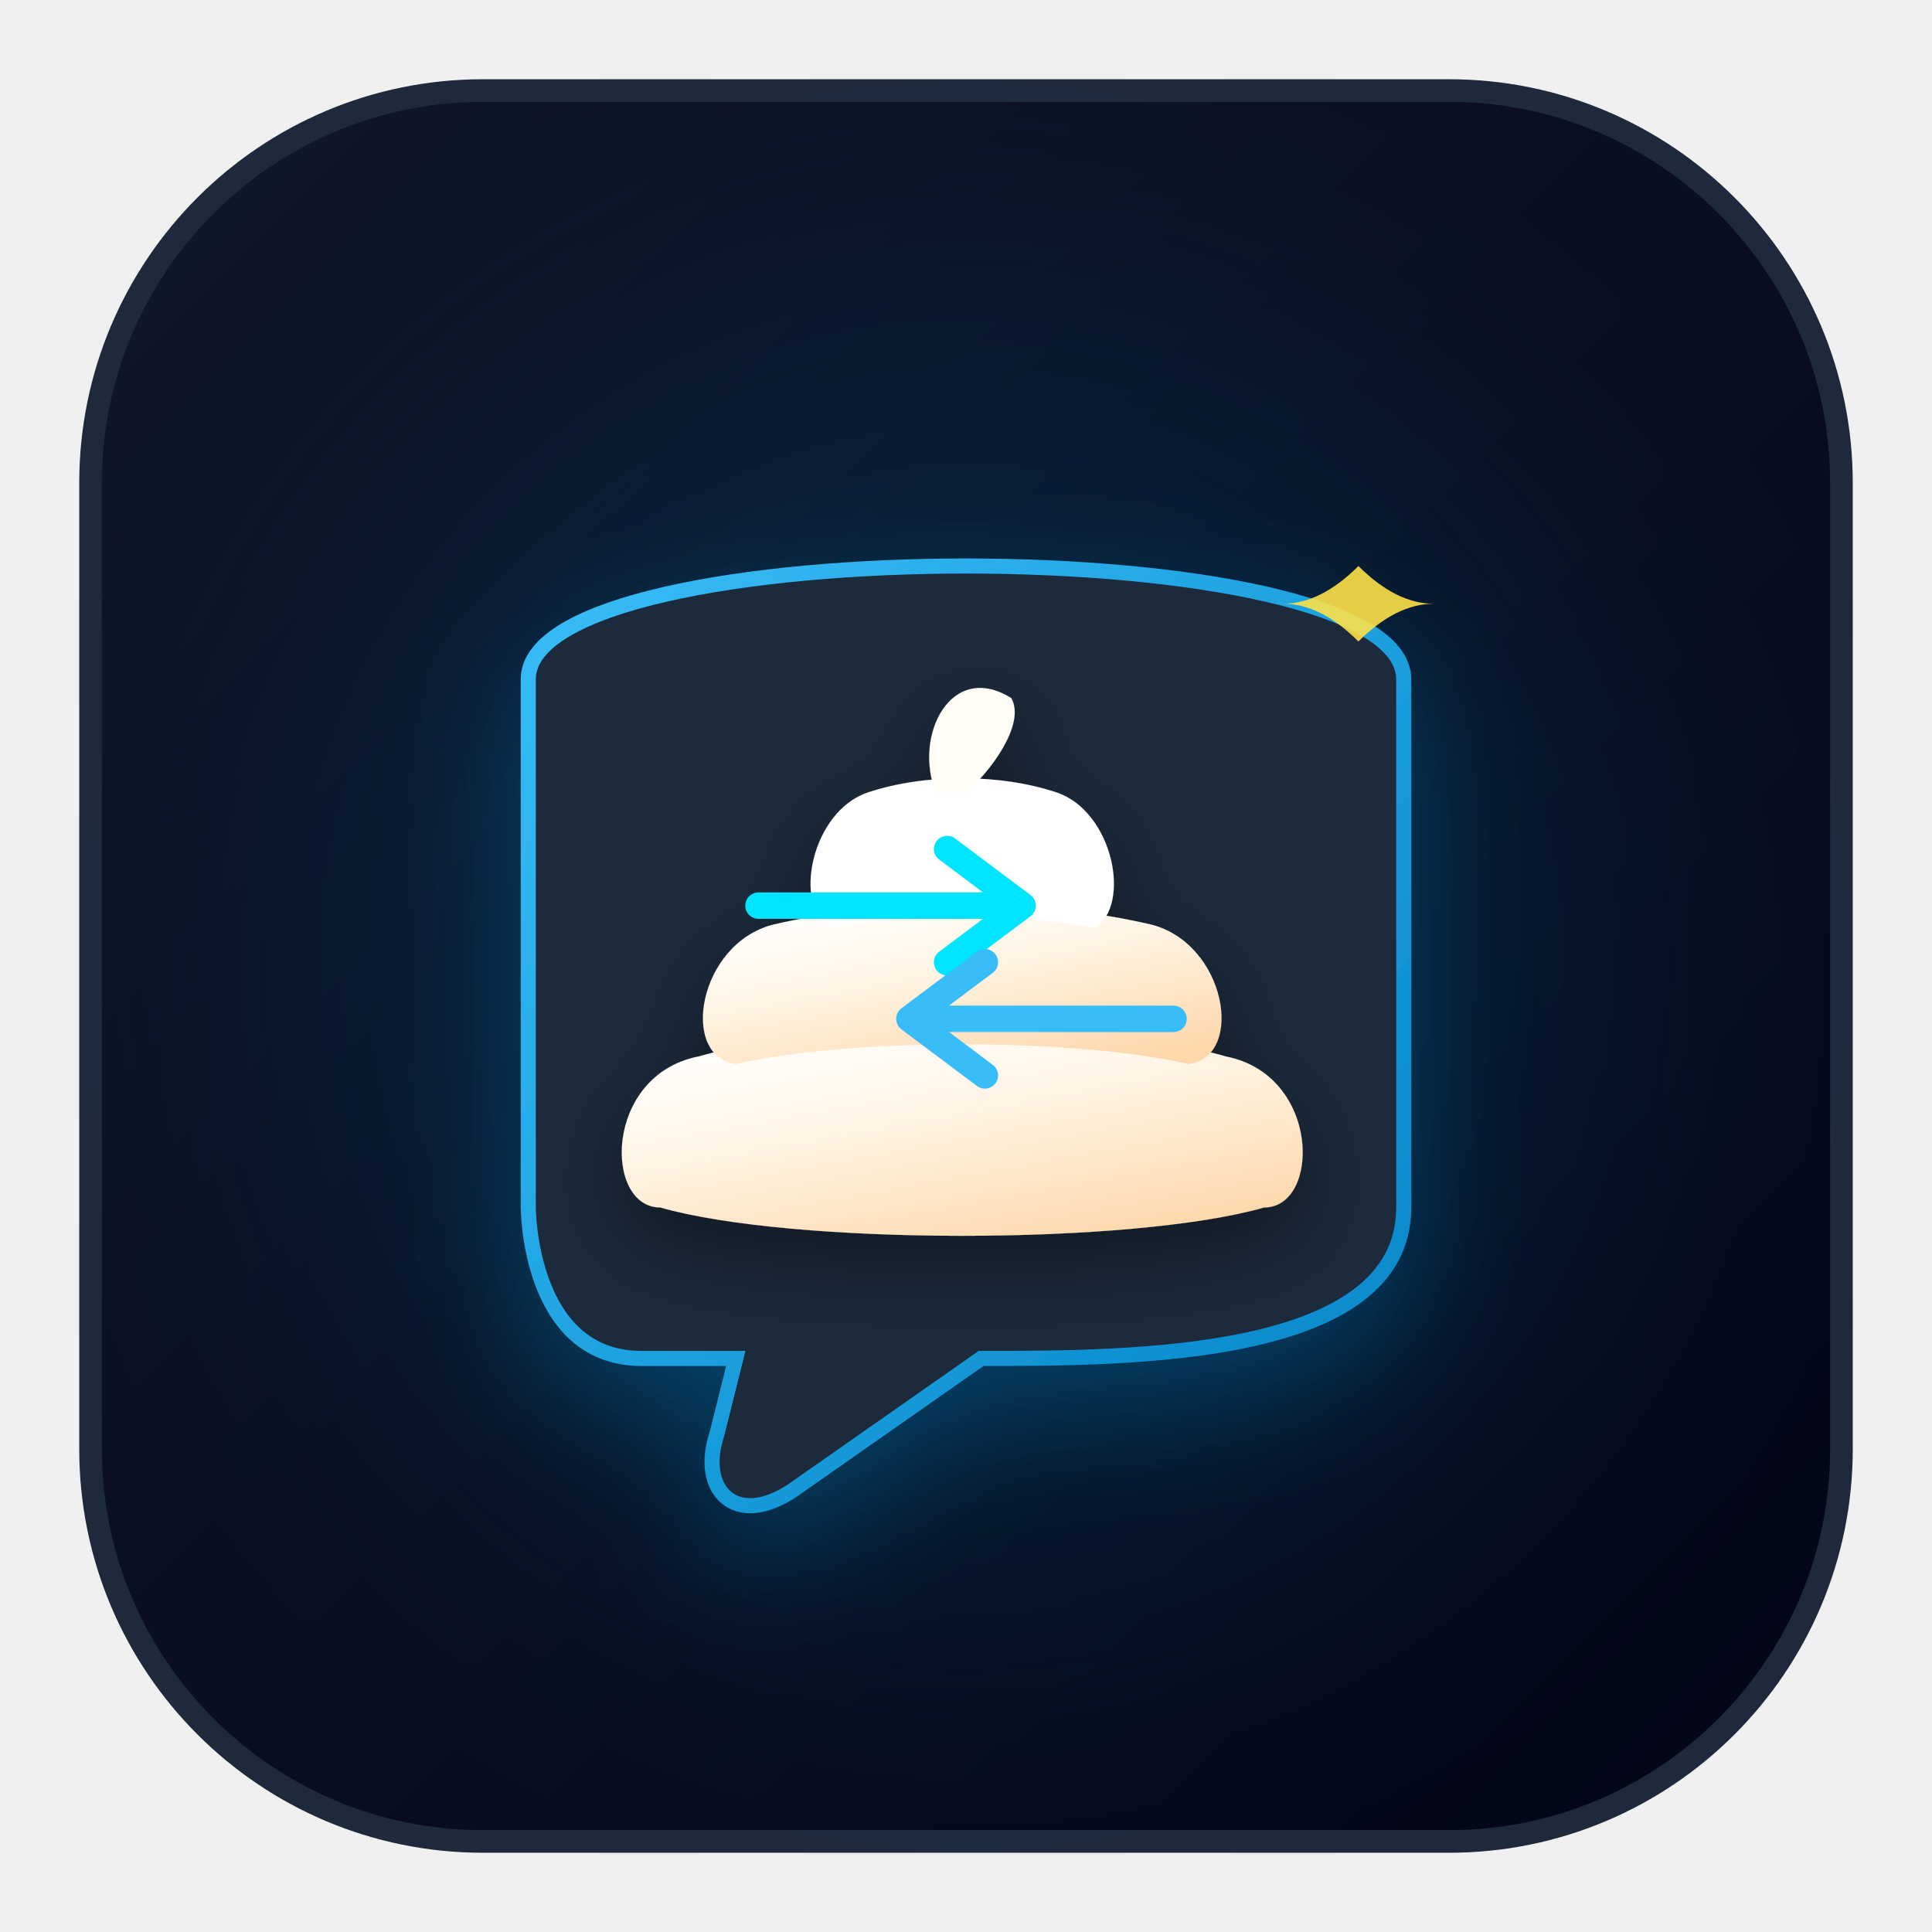
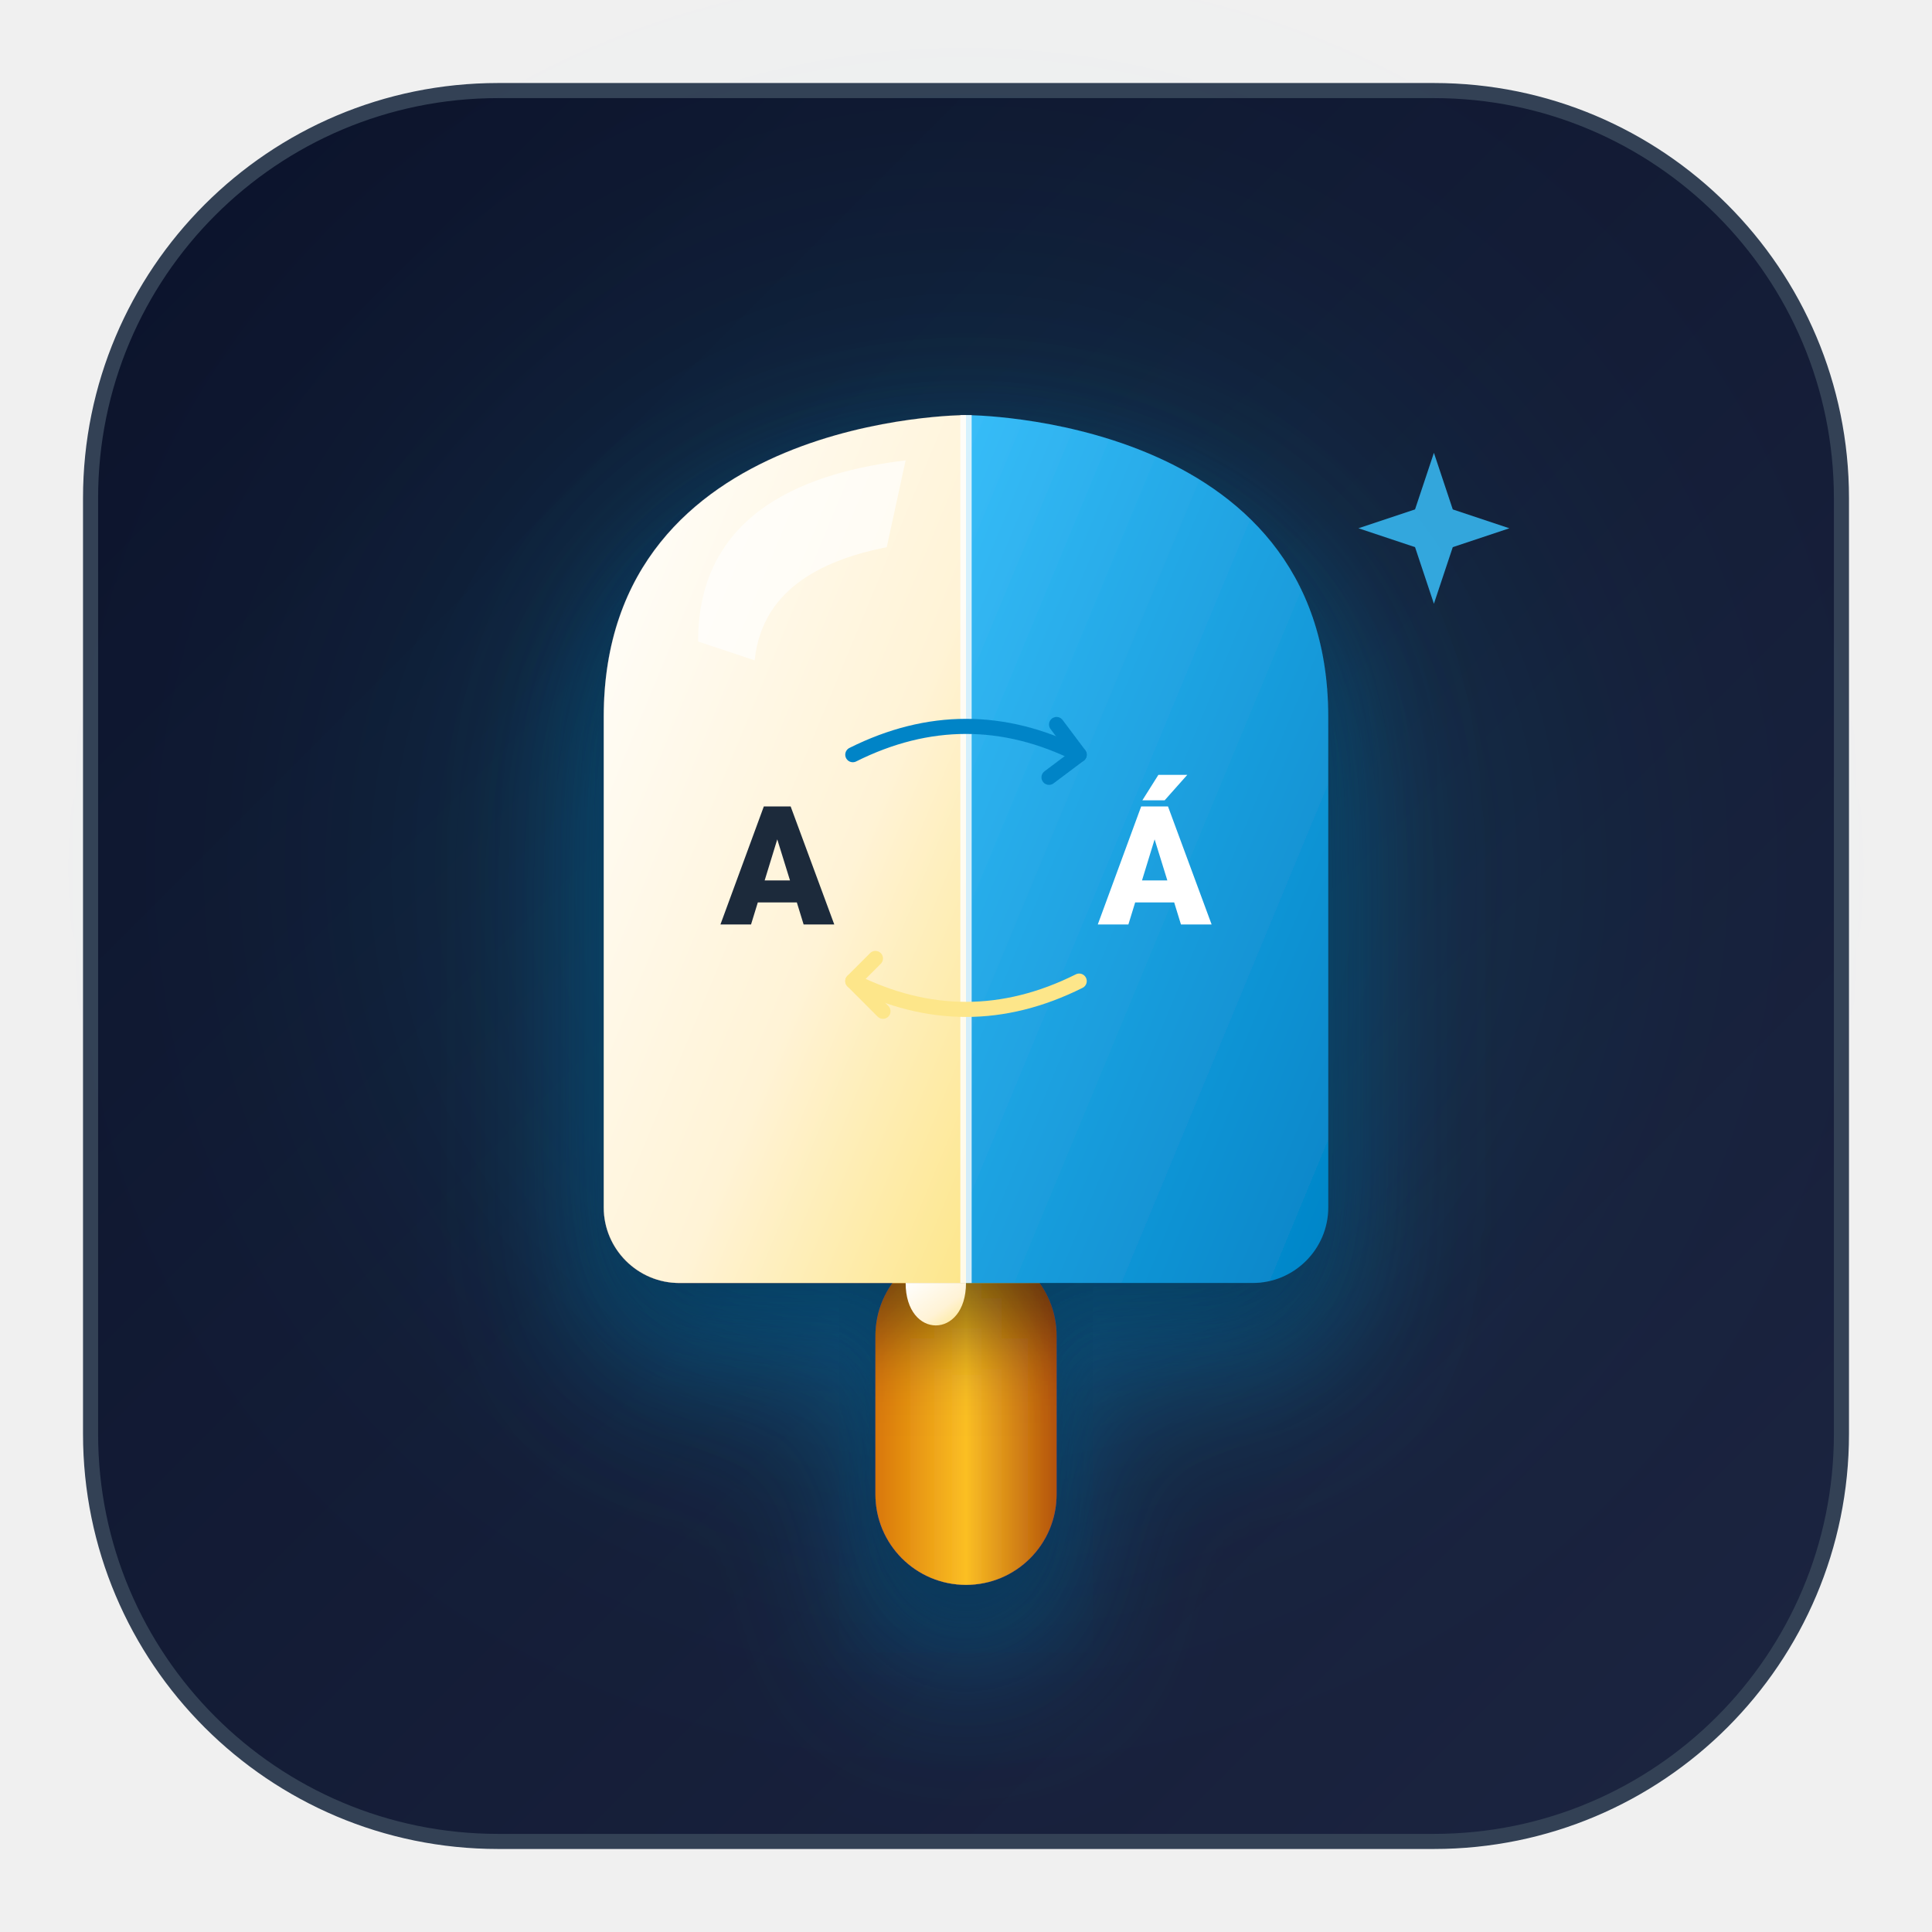
<svg xmlns="http://www.w3.org/2000/svg" viewBox="0 0 512 512" width="512" height="512">
  <defs>
-     <linearGradient id="bgGrad" x1="0%" y1="0%" x2="100%" y2="100%">
-       <stop offset="0%" stop-color="#0F172A" />
-       <stop offset="100%" stop-color="#020617" />
+     <linearGradient id="bgGradient" x1="0%" y1="0%" x2="100%" y2="100%">
+       <stop offset="0%" stop-color="#0B132B" />
+       <stop offset="100%" stop-color="#1C2541" />
    </linearGradient>
-     <linearGradient id="creamGrad" x1="20%" y1="0%" x2="80%" y2="100%">
+     <linearGradient id="creamLeft" x1="0%" y1="0%" x2="100%" y2="100%">
      <stop offset="0%" stop-color="#FFFFFF" />
-       <stop offset="40%" stop-color="#FFF5E5" />
-       <stop offset="100%" stop-color="#FED7AA" />
+       <stop offset="60%" stop-color="#FFF3D6" />
+       <stop offset="100%" stop-color="#FDE68A" />
    </linearGradient>
-     <linearGradient id="cyanGrad" x1="0%" y1="0%" x2="100%" y2="100%">
+     <linearGradient id="techRight" x1="0%" y1="0%" x2="100%" y2="100%">
      <stop offset="0%" stop-color="#38BDF8" />
      <stop offset="100%" stop-color="#0284C7" />
    </linearGradient>
-     <filter id="softGlow" x="-20%" y="-20%" width="140%" height="140%">
-       <feDropShadow dx="0" dy="12" stdDeviation="16" flood-color="#0284C7" flood-opacity="0.35" />
+     <linearGradient id="stickGrad" x1="0%" y1="0%" x2="100%" y2="0%">
+       <stop offset="0%" stop-color="#D97706" />
+       <stop offset="50%" stop-color="#FBBF24" />
+       <stop offset="100%" stop-color="#B45309" />
+     </linearGradient>
+     <filter id="iceGlow" x="-30%" y="-30%" width="160%" height="160%">
+       <feDropShadow dx="0" dy="16" stdDeviation="20" flood-color="#0284C7" flood-opacity="0.45" />
    </filter>
-     <filter id="creamShadow" x="-20%" y="-20%" width="140%" height="140%">
-       <feDropShadow dx="0" dy="8" stdDeviation="10" flood-color="#000000" flood-opacity="0.4" />
+     <filter id="crispShadow" x="-20%" y="-20%" width="140%" height="140%">
+       <feDropShadow dx="0" dy="12" stdDeviation="12" flood-color="#000000" flood-opacity="0.5" />
    </filter>
  </defs>
-   <rect x="24" y="24" width="464" height="464" rx="104" fill="url(#bgGrad)" stroke="#1E293B" stroke-width="6" />
-   <circle cx="256" cy="256" r="180" fill="#0284C7" opacity="0.12" filter="blur(40px)" />
-   <g filter="url(#softGlow)">
-     <path d="M 140 180 C 140 140, 372 140, 372 180 L 372 320 C 372 360, 300 360, 260 360 L 210 395 C 195 405, 185 395, 190 380 L 195 360 L 170 360 C 140 360, 140 320, 140 320 Z" fill="#1E293B" stroke="url(#cyanGrad)" stroke-width="4" />
+   <rect x="24" y="24" width="464" height="464" rx="108" fill="url(#bgGradient)" stroke="#334155" stroke-width="4" />
+   <circle cx="256" cy="230" r="150" fill="#00E5FF" opacity="0.1" filter="blur(50px)" />
+   <g filter="url(#iceGlow)" transform="translate(0, -10)">
+     <rect x="232" y="340" width="48" height="90" rx="24" fill="url(#stickGrad)" filter="url(#crispShadow)" />
+     <g filter="url(#crispShadow)">
+       <path d="M 160 200 C 160 120, 256 120, 256 120 L 256 350 L 180 350 C 169 350, 160 341, 160 330 Z" fill="url(#creamLeft)" />
+       <path d="M 256 120 C 256 120, 352 120, 352 200 L 352 330 C 352 341, 343 350, 332 350 L 256 350 Z" fill="url(#techRight)" />
+       <path d="M 185 180 C 185 145, 215 135, 240 132 L 235 155 C 220 158, 202 165, 200 185 Z" fill="#FFFFFF" opacity="0.65" />
+     </g>
+     <line x1="256" y1="120" x2="256" y2="350" stroke="#FFFFFF" stroke-width="3" opacity="0.8" />
+     <text x="206" y="255" font-family="-apple-system, BlinkMacSystemFont, 'Segoe UI', Roboto, sans-serif" font-size="44" font-weight="900" fill="#1E293B" text-anchor="middle">A</text>
+     <text x="306" y="255" font-family="-apple-system, BlinkMacSystemFont, 'Segoe UI', Roboto, sans-serif" font-size="44" font-weight="900" fill="#FFFFFF" text-anchor="middle">Á</text>
+     <g stroke-width="4" stroke-linecap="round" stroke-linejoin="round" fill="none">
+       <path d="M 226 210 Q 256 195 286 210" stroke="#0284C7" />
+       <polyline points="280,202 286,210 278,216" stroke="#0284C7" />
+       <path d="M 286 270 Q 256 285 226 270" stroke="#FDE68A" />
+       <polyline points="232,264 226,270 234,278" stroke="#FDE68A" />
+     </g>
+     <path d="M 240 350 C 240 365, 256 365, 256 350 Z" fill="url(#creamLeft)" />
  </g>
-   <g filter="url(#creamShadow)">
-     <path d="M 175 320 C 160 320, 160 285, 185 280 C 220 270, 290 270, 325 280 C 350 285, 350 320, 335 320 C 300 330, 210 330, 175 320 Z" fill="url(#creamGrad)" />
-     <path d="M 195 282 C 180 280, 185 250, 205 245 C 235 238, 275 238, 305 245 C 325 250, 330 280, 315 282 C 285 275, 225 275, 195 282 Z" fill="url(#creamGrad)" />
-     <path d="M 220 246 C 210 240, 215 215, 230 210 C 245 205, 265 205, 280 210 C 295 215, 300 240, 290 246 C 275 242, 235 242, 220 246 Z" fill="#FFFFFF" />
-     <path d="M 248 210 C 242 195, 252 175, 268 185 C 272 192, 262 205, 256 210 Z" fill="#FFFDF5" />
-   </g>
-   <g transform="translate(186, 215)">
-     <path d="M 15 25 L 85 25 M 65 10 L 85 25 L 65 40" fill="none" stroke="#00E5FF" stroke-width="7" stroke-linecap="round" stroke-linejoin="round" />
-     <path d="M 125 55 L 55 55 M 75 40 L 55 55 L 75 70" fill="none" stroke="#38BDF8" stroke-width="7" stroke-linecap="round" stroke-linejoin="round" />
-   </g>
-   <path d="M 360 150 Q 370 160 380 160 Q 370 160 360 170 Q 350 160 340 160 Q 350 160 360 150 Z" fill="#FDE047" opacity="0.9" />
+   <polygon points="380,120 385,135 400,140 385,145 380,160 375,145 360,140 375,135" fill="#38BDF8" opacity="0.85" />
</svg>
